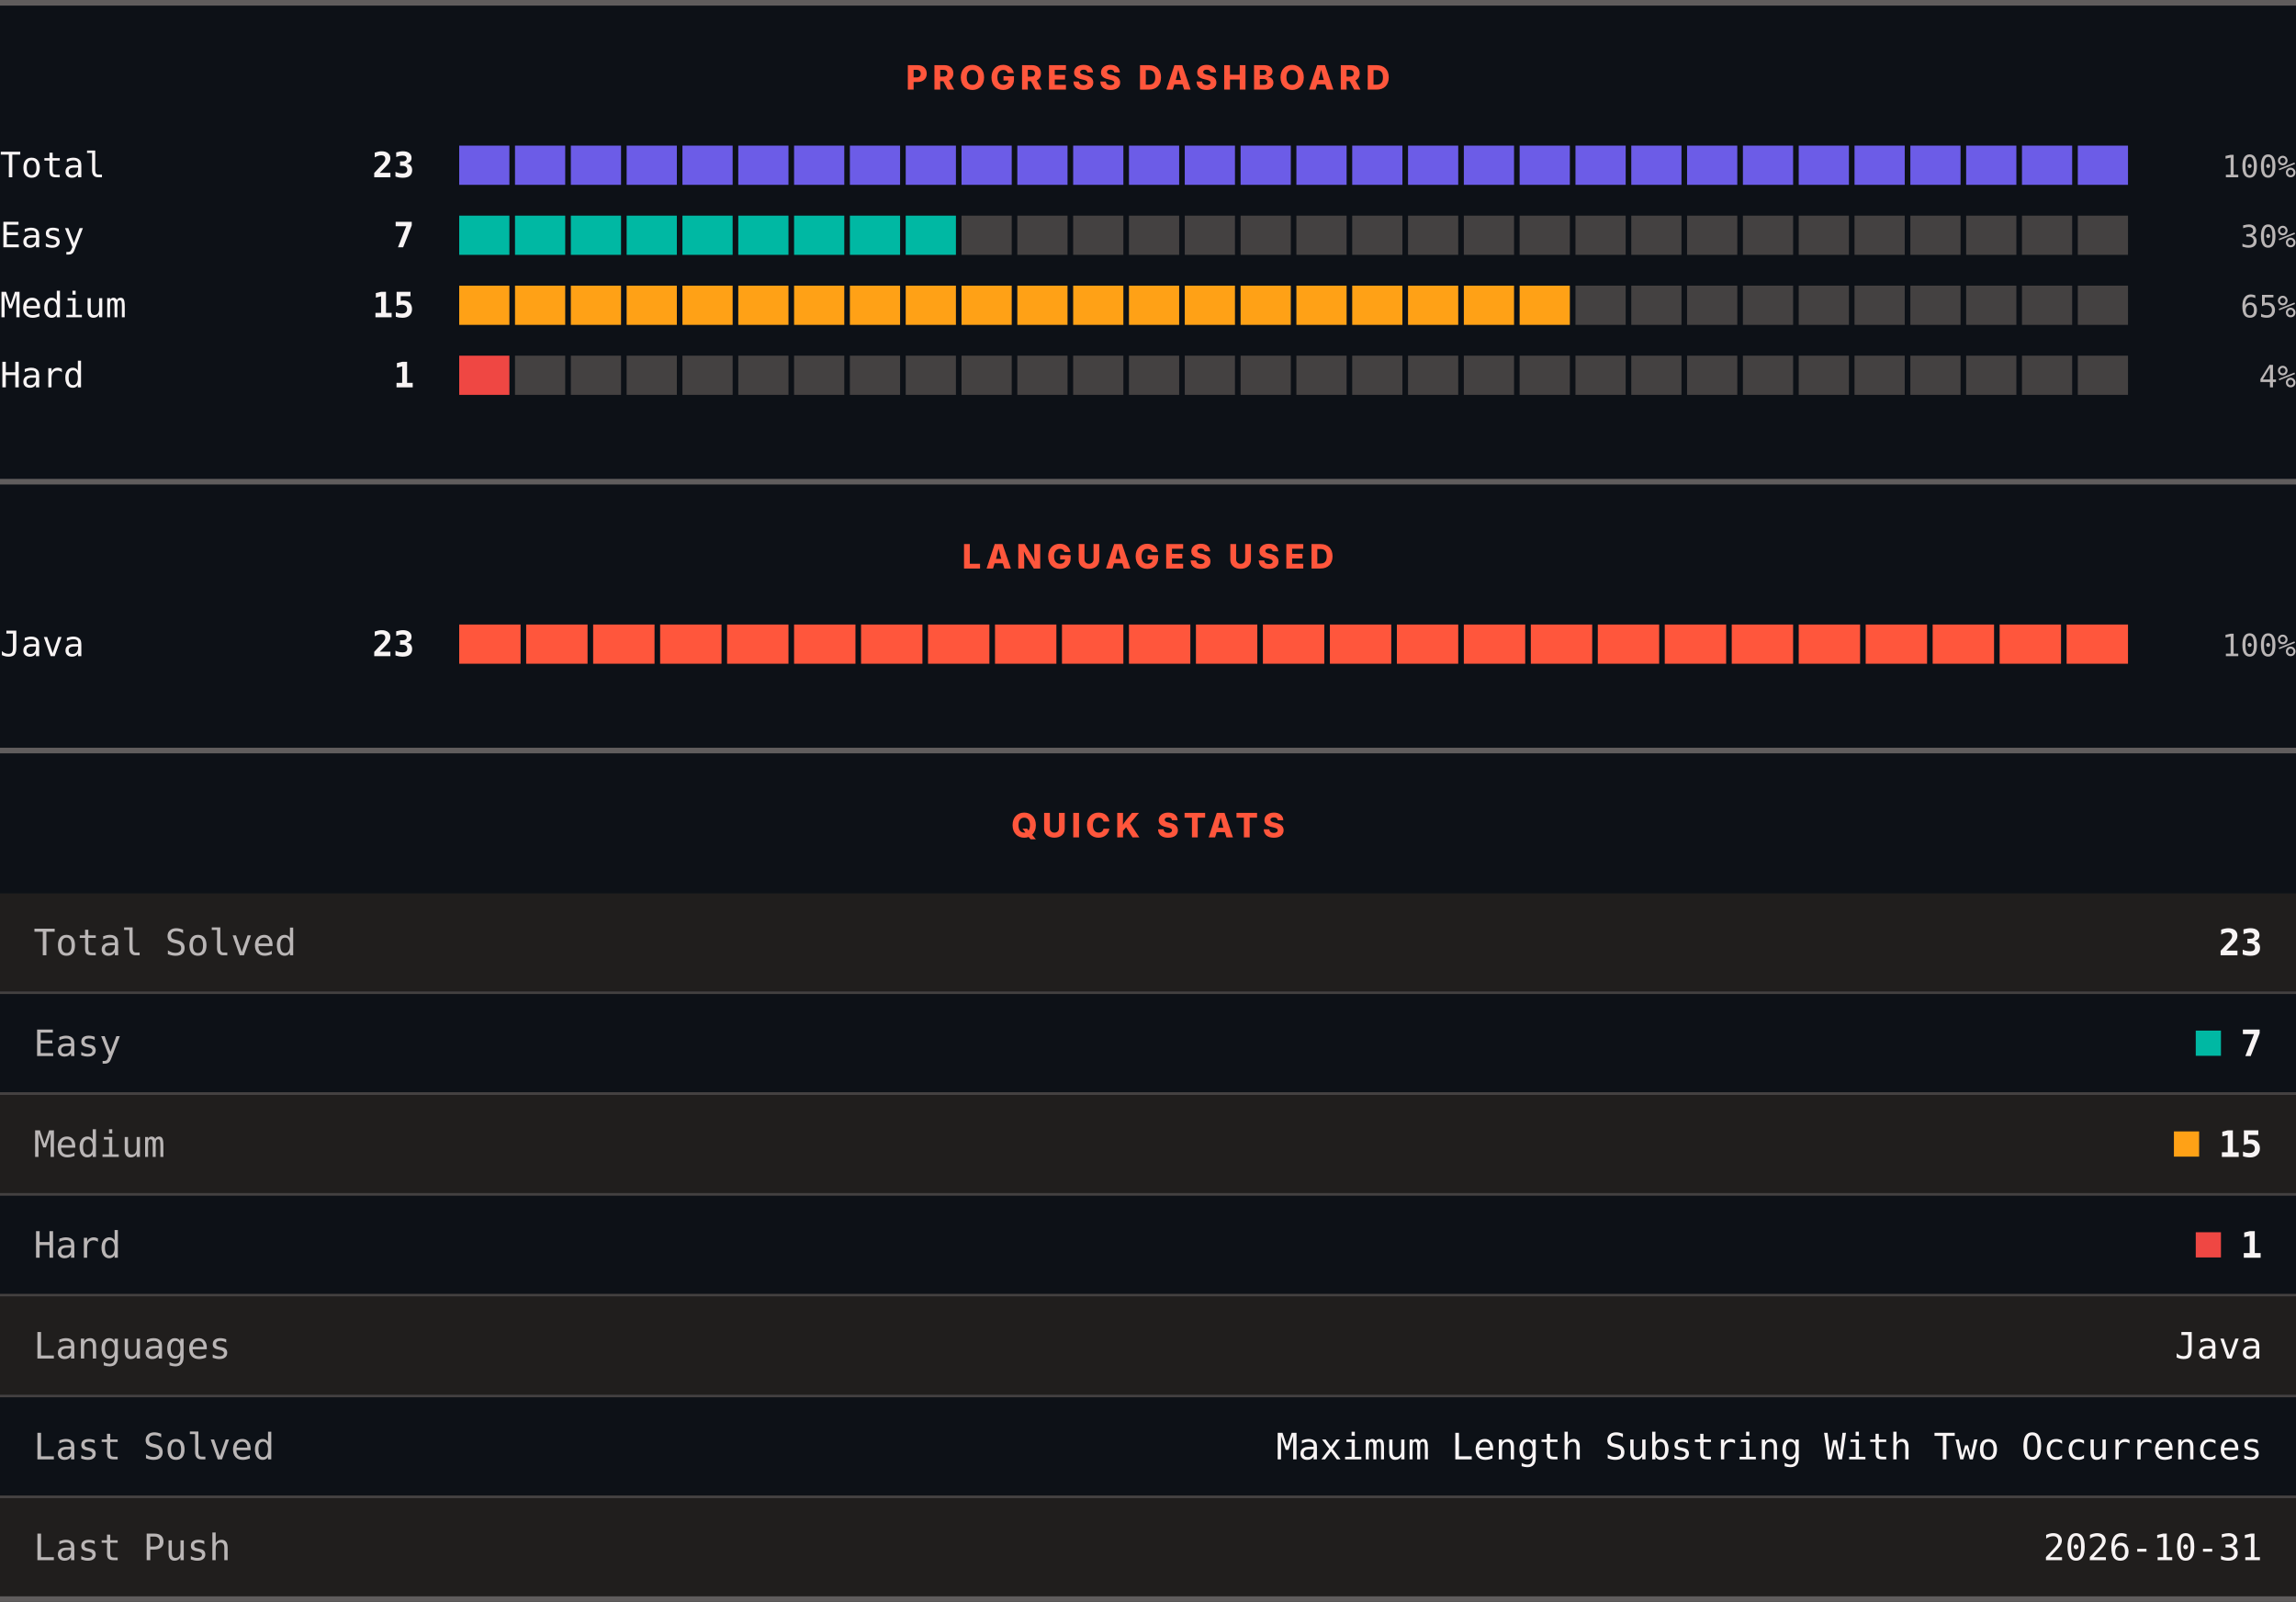
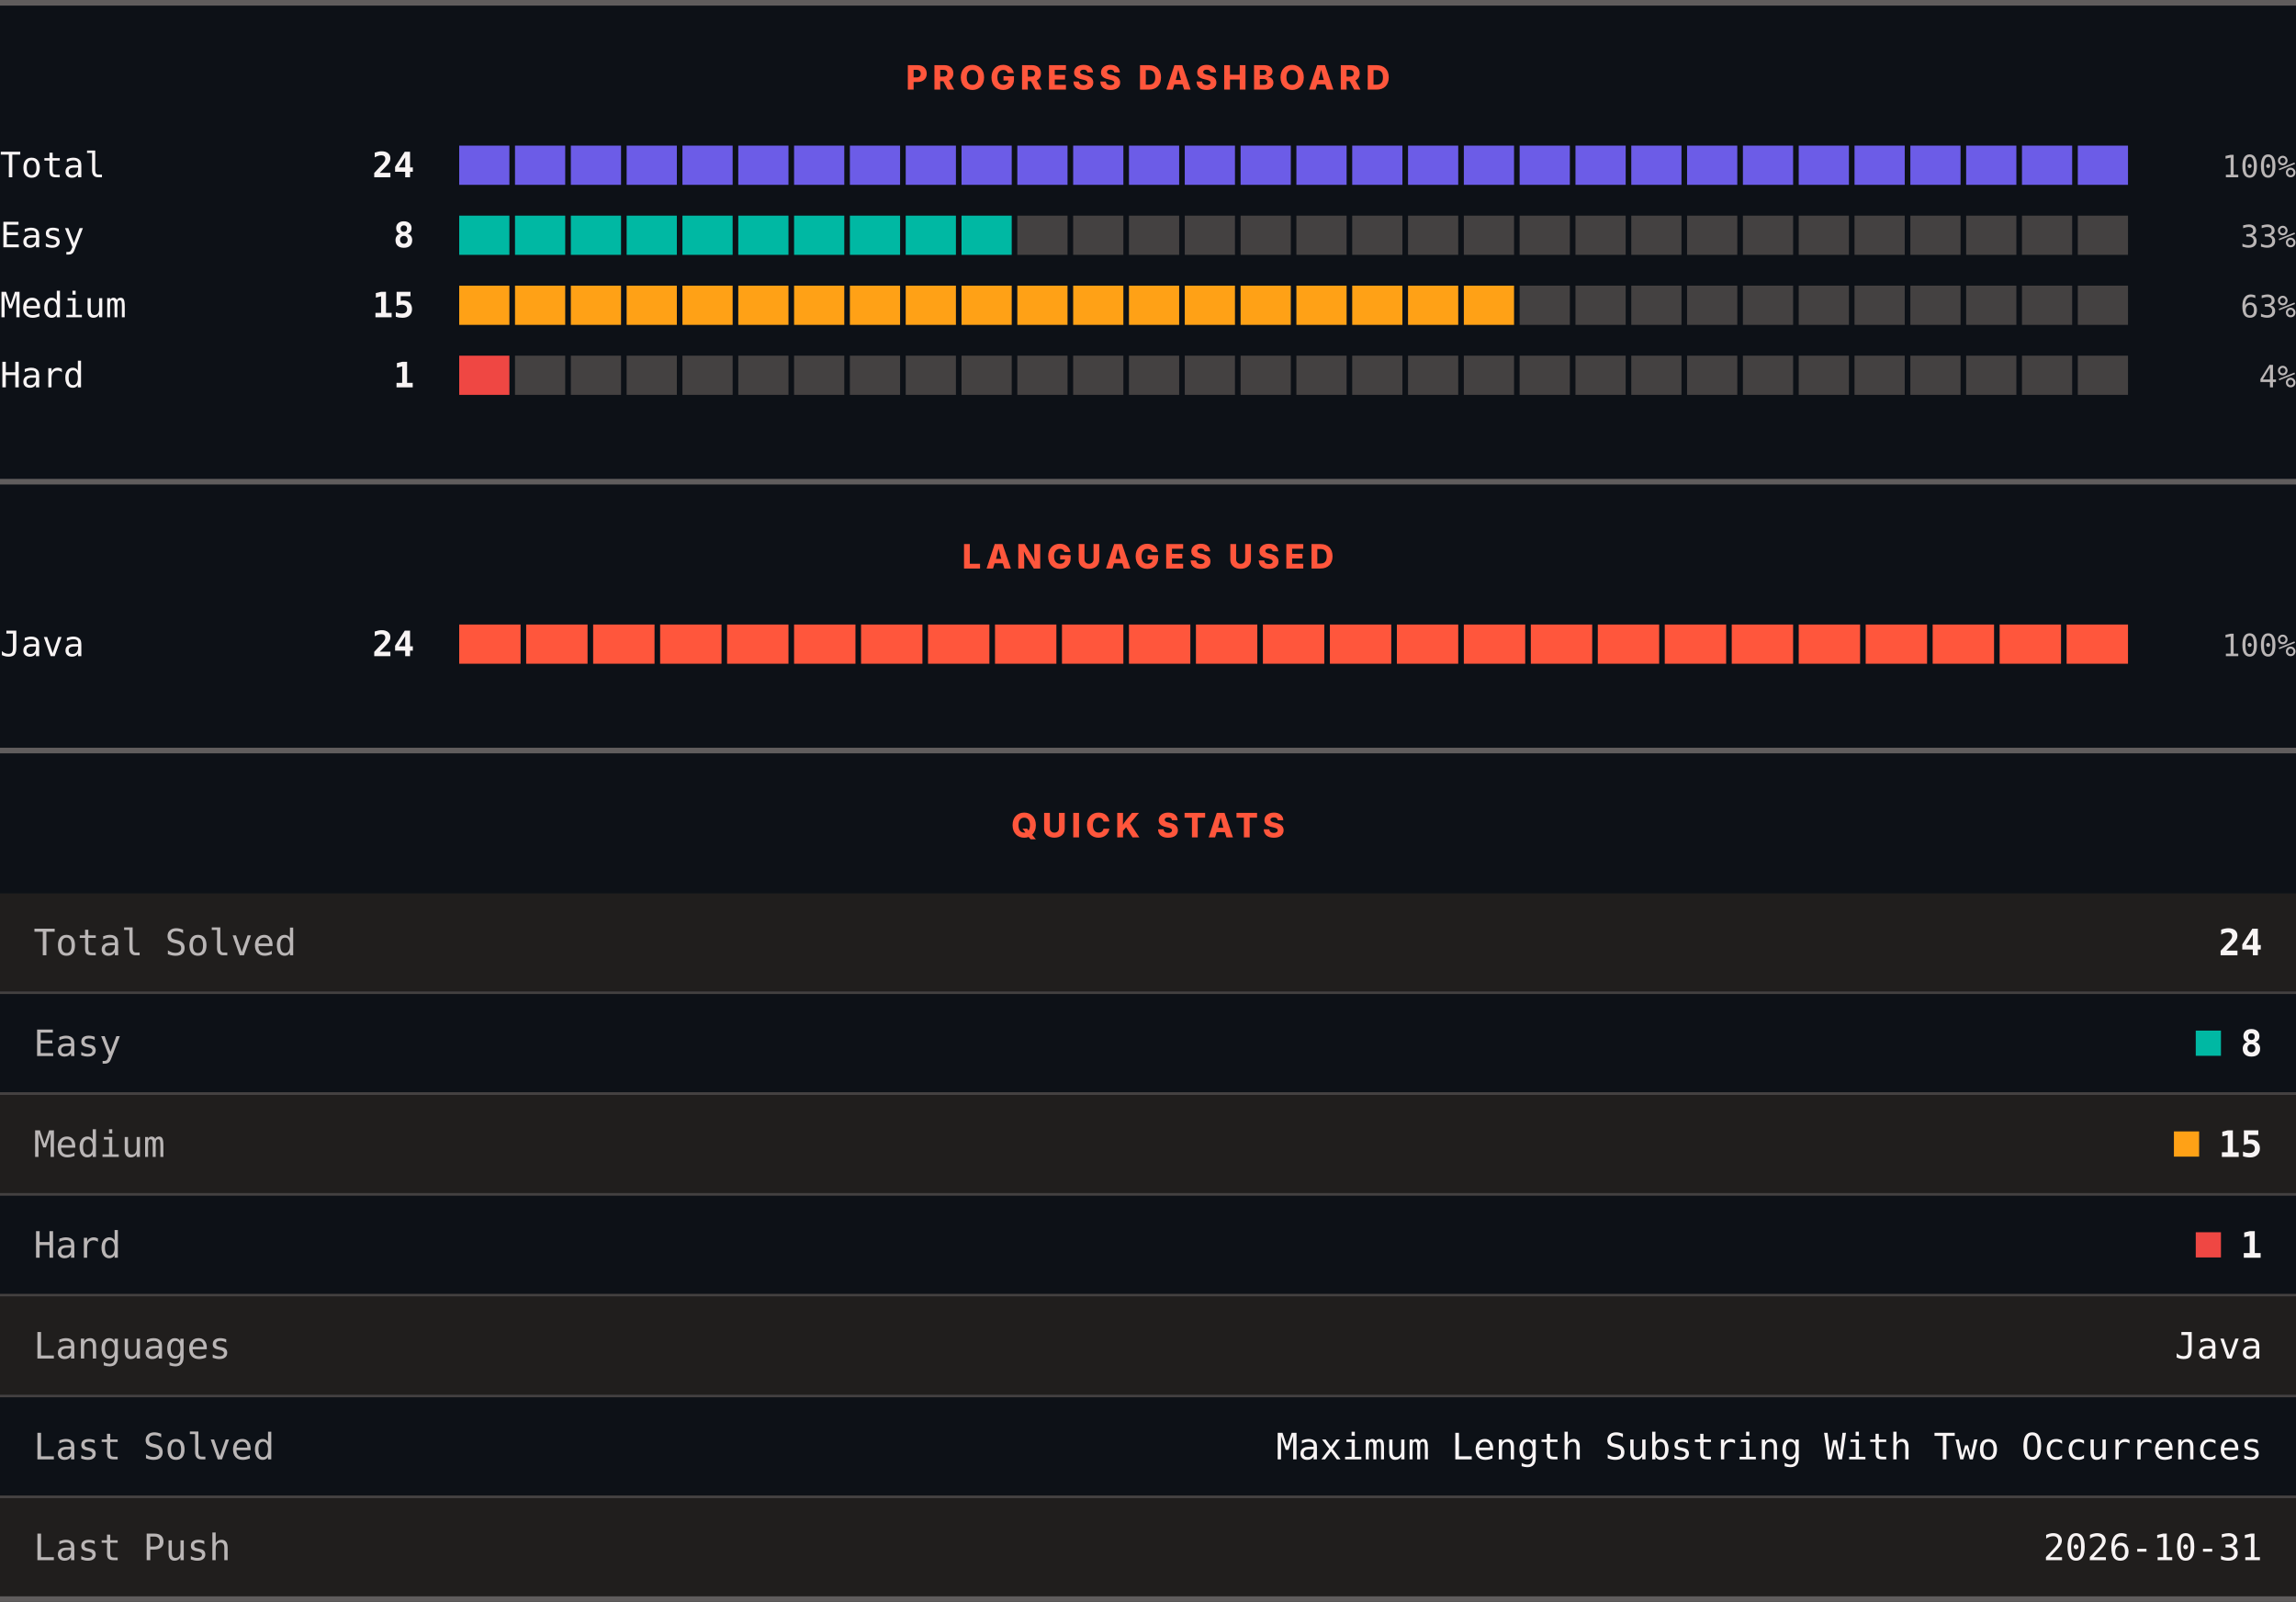
<svg xmlns="http://www.w3.org/2000/svg" width="820" height="572" viewBox="0 0 820 572" role="img" aria-label="LeetCode progress, languages and quick stats">
  <rect width="820" height="572" fill="#0d1117" />
  <rect x="0" y="0" width="820" height="2" fill="#605d5d" />
  <text x="410" y="32" text-anchor="middle" font-family="Archivo, system-ui, -apple-system, Segoe UI, sans-serif" font-size="12" font-weight="800" letter-spacing="1.68" fill="#ff563c">PROGRESS DASHBOARD</text>
  <text x="0" y="63.3" font-family="ui-monospace, SFMono-Regular, Menlo, Consolas, monospace" font-size="12.5" fill="#f8f4f4">Total</text>
-   <text x="148" y="63.3" text-anchor="end" font-family="ui-monospace, SFMono-Regular, Menlo, Consolas, monospace" font-size="12.5" font-weight="700" fill="#f8f4f4">23</text>
+   <text x="148" y="63.3" text-anchor="end" font-family="ui-monospace, SFMono-Regular, Menlo, Consolas, monospace" font-size="12.5" font-weight="700" fill="#f8f4f4">24</text>
  <rect x="164.00" y="52" width="17.93" height="14" fill="#6c5ce7" />
  <rect x="183.93" y="52" width="17.93" height="14" fill="#6c5ce7" />
  <rect x="203.87" y="52" width="17.93" height="14" fill="#6c5ce7" />
  <rect x="223.80" y="52" width="17.93" height="14" fill="#6c5ce7" />
  <rect x="243.73" y="52" width="17.93" height="14" fill="#6c5ce7" />
  <rect x="263.67" y="52" width="17.93" height="14" fill="#6c5ce7" />
  <rect x="283.60" y="52" width="17.93" height="14" fill="#6c5ce7" />
  <rect x="303.53" y="52" width="17.93" height="14" fill="#6c5ce7" />
  <rect x="323.47" y="52" width="17.93" height="14" fill="#6c5ce7" />
  <rect x="343.40" y="52" width="17.93" height="14" fill="#6c5ce7" />
  <rect x="363.33" y="52" width="17.93" height="14" fill="#6c5ce7" />
  <rect x="383.27" y="52" width="17.93" height="14" fill="#6c5ce7" />
  <rect x="403.20" y="52" width="17.93" height="14" fill="#6c5ce7" />
  <rect x="423.13" y="52" width="17.93" height="14" fill="#6c5ce7" />
  <rect x="443.07" y="52" width="17.93" height="14" fill="#6c5ce7" />
  <rect x="463.00" y="52" width="17.93" height="14" fill="#6c5ce7" />
  <rect x="482.93" y="52" width="17.93" height="14" fill="#6c5ce7" />
  <rect x="502.87" y="52" width="17.93" height="14" fill="#6c5ce7" />
  <rect x="522.80" y="52" width="17.93" height="14" fill="#6c5ce7" />
  <rect x="542.73" y="52" width="17.93" height="14" fill="#6c5ce7" />
  <rect x="562.67" y="52" width="17.93" height="14" fill="#6c5ce7" />
  <rect x="582.60" y="52" width="17.93" height="14" fill="#6c5ce7" />
  <rect x="602.53" y="52" width="17.93" height="14" fill="#6c5ce7" />
  <rect x="622.47" y="52" width="17.93" height="14" fill="#6c5ce7" />
  <rect x="642.40" y="52" width="17.93" height="14" fill="#6c5ce7" />
  <rect x="662.33" y="52" width="17.93" height="14" fill="#6c5ce7" />
  <rect x="682.27" y="52" width="17.93" height="14" fill="#6c5ce7" />
  <rect x="702.20" y="52" width="17.93" height="14" fill="#6c5ce7" />
  <rect x="722.13" y="52" width="17.93" height="14" fill="#6c5ce7" />
  <rect x="742.07" y="52" width="17.93" height="14" fill="#6c5ce7" />
  <text x="820" y="63.3" text-anchor="end" font-family="ui-monospace, SFMono-Regular, Menlo, Consolas, monospace" font-size="11" fill="#bab6b6">100%</text>
  <text x="0" y="88.3" font-family="ui-monospace, SFMono-Regular, Menlo, Consolas, monospace" font-size="12.5" fill="#f8f4f4">Easy</text>
-   <text x="148" y="88.3" text-anchor="end" font-family="ui-monospace, SFMono-Regular, Menlo, Consolas, monospace" font-size="12.5" font-weight="700" fill="#f8f4f4">7</text>
+   <text x="148" y="88.3" text-anchor="end" font-family="ui-monospace, SFMono-Regular, Menlo, Consolas, monospace" font-size="12.5" font-weight="700" fill="#f8f4f4">8</text>
  <rect x="164.00" y="77" width="17.93" height="14" fill="#00b8a3" />
  <rect x="183.93" y="77" width="17.93" height="14" fill="#00b8a3" />
  <rect x="203.87" y="77" width="17.93" height="14" fill="#00b8a3" />
  <rect x="223.80" y="77" width="17.93" height="14" fill="#00b8a3" />
  <rect x="243.73" y="77" width="17.93" height="14" fill="#00b8a3" />
  <rect x="263.67" y="77" width="17.93" height="14" fill="#00b8a3" />
  <rect x="283.60" y="77" width="17.93" height="14" fill="#00b8a3" />
  <rect x="303.53" y="77" width="17.93" height="14" fill="#00b8a3" />
  <rect x="323.47" y="77" width="17.93" height="14" fill="#00b8a3" />
-   <rect x="343.40" y="77" width="17.93" height="14" fill="#444141" />
+   <rect x="343.40" y="77" width="17.93" height="14" fill="#00b8a3" />
  <rect x="363.33" y="77" width="17.93" height="14" fill="#444141" />
  <rect x="383.27" y="77" width="17.93" height="14" fill="#444141" />
  <rect x="403.20" y="77" width="17.93" height="14" fill="#444141" />
  <rect x="423.13" y="77" width="17.93" height="14" fill="#444141" />
  <rect x="443.07" y="77" width="17.93" height="14" fill="#444141" />
  <rect x="463.00" y="77" width="17.93" height="14" fill="#444141" />
  <rect x="482.93" y="77" width="17.93" height="14" fill="#444141" />
  <rect x="502.87" y="77" width="17.93" height="14" fill="#444141" />
  <rect x="522.80" y="77" width="17.93" height="14" fill="#444141" />
  <rect x="542.73" y="77" width="17.93" height="14" fill="#444141" />
  <rect x="562.67" y="77" width="17.93" height="14" fill="#444141" />
  <rect x="582.60" y="77" width="17.93" height="14" fill="#444141" />
  <rect x="602.53" y="77" width="17.93" height="14" fill="#444141" />
  <rect x="622.47" y="77" width="17.93" height="14" fill="#444141" />
  <rect x="642.40" y="77" width="17.93" height="14" fill="#444141" />
  <rect x="662.33" y="77" width="17.93" height="14" fill="#444141" />
  <rect x="682.27" y="77" width="17.93" height="14" fill="#444141" />
  <rect x="702.20" y="77" width="17.93" height="14" fill="#444141" />
  <rect x="722.13" y="77" width="17.93" height="14" fill="#444141" />
  <rect x="742.07" y="77" width="17.93" height="14" fill="#444141" />
-   <text x="820" y="88.3" text-anchor="end" font-family="ui-monospace, SFMono-Regular, Menlo, Consolas, monospace" font-size="11" fill="#bab6b6">30%</text>
+   <text x="820" y="88.3" text-anchor="end" font-family="ui-monospace, SFMono-Regular, Menlo, Consolas, monospace" font-size="11" fill="#bab6b6">33%</text>
  <text x="0" y="113.3" font-family="ui-monospace, SFMono-Regular, Menlo, Consolas, monospace" font-size="12.5" fill="#f8f4f4">Medium</text>
  <text x="148" y="113.3" text-anchor="end" font-family="ui-monospace, SFMono-Regular, Menlo, Consolas, monospace" font-size="12.5" font-weight="700" fill="#f8f4f4">15</text>
  <rect x="164.00" y="102" width="17.93" height="14" fill="#ffa116" />
  <rect x="183.93" y="102" width="17.93" height="14" fill="#ffa116" />
  <rect x="203.87" y="102" width="17.93" height="14" fill="#ffa116" />
  <rect x="223.80" y="102" width="17.93" height="14" fill="#ffa116" />
  <rect x="243.73" y="102" width="17.93" height="14" fill="#ffa116" />
  <rect x="263.67" y="102" width="17.93" height="14" fill="#ffa116" />
  <rect x="283.60" y="102" width="17.93" height="14" fill="#ffa116" />
  <rect x="303.53" y="102" width="17.93" height="14" fill="#ffa116" />
  <rect x="323.47" y="102" width="17.93" height="14" fill="#ffa116" />
  <rect x="343.40" y="102" width="17.93" height="14" fill="#ffa116" />
  <rect x="363.33" y="102" width="17.93" height="14" fill="#ffa116" />
  <rect x="383.27" y="102" width="17.93" height="14" fill="#ffa116" />
  <rect x="403.20" y="102" width="17.93" height="14" fill="#ffa116" />
  <rect x="423.13" y="102" width="17.93" height="14" fill="#ffa116" />
  <rect x="443.07" y="102" width="17.93" height="14" fill="#ffa116" />
  <rect x="463.00" y="102" width="17.93" height="14" fill="#ffa116" />
  <rect x="482.93" y="102" width="17.93" height="14" fill="#ffa116" />
  <rect x="502.87" y="102" width="17.93" height="14" fill="#ffa116" />
  <rect x="522.80" y="102" width="17.93" height="14" fill="#ffa116" />
-   <rect x="542.73" y="102" width="17.93" height="14" fill="#ffa116" />
+   <rect x="542.73" y="102" width="17.93" height="14" fill="#444141" />
  <rect x="562.67" y="102" width="17.93" height="14" fill="#444141" />
  <rect x="582.60" y="102" width="17.93" height="14" fill="#444141" />
  <rect x="602.53" y="102" width="17.93" height="14" fill="#444141" />
  <rect x="622.47" y="102" width="17.93" height="14" fill="#444141" />
  <rect x="642.40" y="102" width="17.93" height="14" fill="#444141" />
  <rect x="662.33" y="102" width="17.93" height="14" fill="#444141" />
  <rect x="682.27" y="102" width="17.93" height="14" fill="#444141" />
  <rect x="702.20" y="102" width="17.93" height="14" fill="#444141" />
  <rect x="722.13" y="102" width="17.93" height="14" fill="#444141" />
  <rect x="742.07" y="102" width="17.93" height="14" fill="#444141" />
-   <text x="820" y="113.3" text-anchor="end" font-family="ui-monospace, SFMono-Regular, Menlo, Consolas, monospace" font-size="11" fill="#bab6b6">65%</text>
+   <text x="820" y="113.3" text-anchor="end" font-family="ui-monospace, SFMono-Regular, Menlo, Consolas, monospace" font-size="11" fill="#bab6b6">63%</text>
  <text x="0" y="138.3" font-family="ui-monospace, SFMono-Regular, Menlo, Consolas, monospace" font-size="12.5" fill="#f8f4f4">Hard</text>
  <text x="148" y="138.3" text-anchor="end" font-family="ui-monospace, SFMono-Regular, Menlo, Consolas, monospace" font-size="12.5" font-weight="700" fill="#f8f4f4">1</text>
  <rect x="164.00" y="127" width="17.93" height="14" fill="#ef4743" />
  <rect x="183.93" y="127" width="17.93" height="14" fill="#444141" />
  <rect x="203.87" y="127" width="17.93" height="14" fill="#444141" />
  <rect x="223.80" y="127" width="17.93" height="14" fill="#444141" />
  <rect x="243.73" y="127" width="17.93" height="14" fill="#444141" />
  <rect x="263.67" y="127" width="17.93" height="14" fill="#444141" />
  <rect x="283.60" y="127" width="17.93" height="14" fill="#444141" />
  <rect x="303.53" y="127" width="17.93" height="14" fill="#444141" />
  <rect x="323.47" y="127" width="17.93" height="14" fill="#444141" />
  <rect x="343.40" y="127" width="17.93" height="14" fill="#444141" />
  <rect x="363.33" y="127" width="17.93" height="14" fill="#444141" />
  <rect x="383.27" y="127" width="17.93" height="14" fill="#444141" />
  <rect x="403.20" y="127" width="17.93" height="14" fill="#444141" />
  <rect x="423.13" y="127" width="17.93" height="14" fill="#444141" />
  <rect x="443.07" y="127" width="17.93" height="14" fill="#444141" />
  <rect x="463.00" y="127" width="17.93" height="14" fill="#444141" />
  <rect x="482.93" y="127" width="17.93" height="14" fill="#444141" />
  <rect x="502.87" y="127" width="17.93" height="14" fill="#444141" />
  <rect x="522.80" y="127" width="17.93" height="14" fill="#444141" />
  <rect x="542.73" y="127" width="17.93" height="14" fill="#444141" />
  <rect x="562.67" y="127" width="17.93" height="14" fill="#444141" />
  <rect x="582.60" y="127" width="17.93" height="14" fill="#444141" />
  <rect x="602.53" y="127" width="17.93" height="14" fill="#444141" />
  <rect x="622.47" y="127" width="17.93" height="14" fill="#444141" />
  <rect x="642.40" y="127" width="17.93" height="14" fill="#444141" />
  <rect x="662.33" y="127" width="17.93" height="14" fill="#444141" />
  <rect x="682.27" y="127" width="17.93" height="14" fill="#444141" />
  <rect x="702.20" y="127" width="17.93" height="14" fill="#444141" />
  <rect x="722.13" y="127" width="17.93" height="14" fill="#444141" />
  <rect x="742.07" y="127" width="17.93" height="14" fill="#444141" />
  <text x="820" y="138.3" text-anchor="end" font-family="ui-monospace, SFMono-Regular, Menlo, Consolas, monospace" font-size="11" fill="#bab6b6">4%</text>
  <rect x="0" y="171" width="820" height="2" fill="#605d5d" />
  <text x="410" y="203" text-anchor="middle" font-family="Archivo, system-ui, -apple-system, Segoe UI, sans-serif" font-size="12" font-weight="800" letter-spacing="1.68" fill="#ff563c">LANGUAGES USED</text>
  <text x="0" y="234.3" font-family="ui-monospace, SFMono-Regular, Menlo, Consolas, monospace" font-size="12.5" fill="#f8f4f4">Java</text>
-   <text x="148" y="234.3" text-anchor="end" font-family="ui-monospace, SFMono-Regular, Menlo, Consolas, monospace" font-size="12.5" font-weight="700" fill="#f8f4f4">23</text>
+   <text x="148" y="234.3" text-anchor="end" font-family="ui-monospace, SFMono-Regular, Menlo, Consolas, monospace" font-size="12.5" font-weight="700" fill="#f8f4f4">24</text>
  <rect x="164.00" y="223" width="21.92" height="14" fill="#ff563c" />
  <rect x="187.92" y="223" width="21.92" height="14" fill="#ff563c" />
  <rect x="211.84" y="223" width="21.92" height="14" fill="#ff563c" />
  <rect x="235.76" y="223" width="21.92" height="14" fill="#ff563c" />
  <rect x="259.68" y="223" width="21.92" height="14" fill="#ff563c" />
  <rect x="283.60" y="223" width="21.92" height="14" fill="#ff563c" />
  <rect x="307.52" y="223" width="21.92" height="14" fill="#ff563c" />
  <rect x="331.44" y="223" width="21.92" height="14" fill="#ff563c" />
  <rect x="355.36" y="223" width="21.92" height="14" fill="#ff563c" />
  <rect x="379.28" y="223" width="21.92" height="14" fill="#ff563c" />
  <rect x="403.20" y="223" width="21.92" height="14" fill="#ff563c" />
  <rect x="427.12" y="223" width="21.92" height="14" fill="#ff563c" />
  <rect x="451.04" y="223" width="21.92" height="14" fill="#ff563c" />
  <rect x="474.96" y="223" width="21.92" height="14" fill="#ff563c" />
  <rect x="498.88" y="223" width="21.92" height="14" fill="#ff563c" />
  <rect x="522.80" y="223" width="21.92" height="14" fill="#ff563c" />
  <rect x="546.72" y="223" width="21.92" height="14" fill="#ff563c" />
  <rect x="570.64" y="223" width="21.92" height="14" fill="#ff563c" />
  <rect x="594.56" y="223" width="21.92" height="14" fill="#ff563c" />
  <rect x="618.48" y="223" width="21.92" height="14" fill="#ff563c" />
  <rect x="642.40" y="223" width="21.92" height="14" fill="#ff563c" />
  <rect x="666.32" y="223" width="21.92" height="14" fill="#ff563c" />
  <rect x="690.24" y="223" width="21.92" height="14" fill="#ff563c" />
  <rect x="714.16" y="223" width="21.92" height="14" fill="#ff563c" />
  <rect x="738.08" y="223" width="21.92" height="14" fill="#ff563c" />
  <text x="820" y="234.3" text-anchor="end" font-family="ui-monospace, SFMono-Regular, Menlo, Consolas, monospace" font-size="11" fill="#bab6b6">100%</text>
  <rect x="0" y="267" width="820" height="2" fill="#605d5d" />
  <text x="410" y="299" text-anchor="middle" font-family="Archivo, system-ui, -apple-system, Segoe UI, sans-serif" font-size="12" font-weight="800" letter-spacing="1.68" fill="#ff563c">QUICK STATS</text>
  <rect x="0" y="319" width="820" height="35" fill="#201e1d" />
  <text x="12" y="341.1" font-family="ui-monospace, SFMono-Regular, Menlo, Consolas, monospace" font-size="13" fill="#bab6b6">Total Solved</text>
-   <text x="808" y="341.1" text-anchor="end" font-family="ui-monospace, SFMono-Regular, Menlo, Consolas, monospace" font-size="13" font-weight="700" fill="#f8f4f4">23</text>
+   <text x="808" y="341.1" text-anchor="end" font-family="ui-monospace, SFMono-Regular, Menlo, Consolas, monospace" font-size="13" font-weight="700" fill="#f8f4f4">24</text>
  <rect x="0" y="354" width="820" height="1" fill="#444141" />
  <rect x="0" y="355" width="820" height="35" fill="#0d1117" />
  <text x="12" y="377.1" font-family="ui-monospace, SFMono-Regular, Menlo, Consolas, monospace" font-size="13" fill="#bab6b6">Easy</text>
  <rect x="784.2" y="368" width="9" height="9" fill="#00b8a3" />
-   <text x="808" y="377.1" text-anchor="end" font-family="ui-monospace, SFMono-Regular, Menlo, Consolas, monospace" font-size="13" font-weight="700" fill="#f8f4f4">7</text>
+   <text x="808" y="377.1" text-anchor="end" font-family="ui-monospace, SFMono-Regular, Menlo, Consolas, monospace" font-size="13" font-weight="700" fill="#f8f4f4">8</text>
  <rect x="0" y="390" width="820" height="1" fill="#444141" />
  <rect x="0" y="391" width="820" height="35" fill="#201e1d" />
  <text x="12" y="413.1" font-family="ui-monospace, SFMono-Regular, Menlo, Consolas, monospace" font-size="13" fill="#bab6b6">Medium</text>
  <rect x="776.4" y="404" width="9" height="9" fill="#ffa116" />
  <text x="808" y="413.1" text-anchor="end" font-family="ui-monospace, SFMono-Regular, Menlo, Consolas, monospace" font-size="13" font-weight="700" fill="#f8f4f4">15</text>
  <rect x="0" y="426" width="820" height="1" fill="#444141" />
  <rect x="0" y="427" width="820" height="35" fill="#0d1117" />
  <text x="12" y="449.1" font-family="ui-monospace, SFMono-Regular, Menlo, Consolas, monospace" font-size="13" fill="#bab6b6">Hard</text>
  <rect x="784.2" y="440" width="9" height="9" fill="#ef4743" />
  <text x="808" y="449.1" text-anchor="end" font-family="ui-monospace, SFMono-Regular, Menlo, Consolas, monospace" font-size="13" font-weight="700" fill="#f8f4f4">1</text>
  <rect x="0" y="462" width="820" height="1" fill="#444141" />
  <rect x="0" y="463" width="820" height="35" fill="#201e1d" />
  <text x="12" y="485.1" font-family="ui-monospace, SFMono-Regular, Menlo, Consolas, monospace" font-size="13" fill="#bab6b6">Languages</text>
  <text x="808" y="485.1" text-anchor="end" font-family="ui-monospace, SFMono-Regular, Menlo, Consolas, monospace" font-size="13" fill="#f8f4f4">Java</text>
  <rect x="0" y="498" width="820" height="1" fill="#444141" />
  <rect x="0" y="499" width="820" height="35" fill="#0d1117" />
  <text x="12" y="521.1" font-family="ui-monospace, SFMono-Regular, Menlo, Consolas, monospace" font-size="13" fill="#bab6b6">Last Solved</text>
  <text x="808" y="521.1" text-anchor="end" font-family="ui-monospace, SFMono-Regular, Menlo, Consolas, monospace" font-size="13" fill="#f8f4f4">Maximum Length Substring With Two Occurrences</text>
  <rect x="0" y="534" width="820" height="1" fill="#444141" />
  <rect x="0" y="535" width="820" height="35" fill="#201e1d" />
  <text x="12" y="557.1" font-family="ui-monospace, SFMono-Regular, Menlo, Consolas, monospace" font-size="13" fill="#bab6b6">Last Push</text>
  <text x="808" y="557.1" text-anchor="end" font-family="ui-monospace, SFMono-Regular, Menlo, Consolas, monospace" font-size="13" fill="#f8f4f4">2026-10-31</text>
  <rect x="0" y="570" width="820" height="2" fill="#605d5d" />
</svg>
